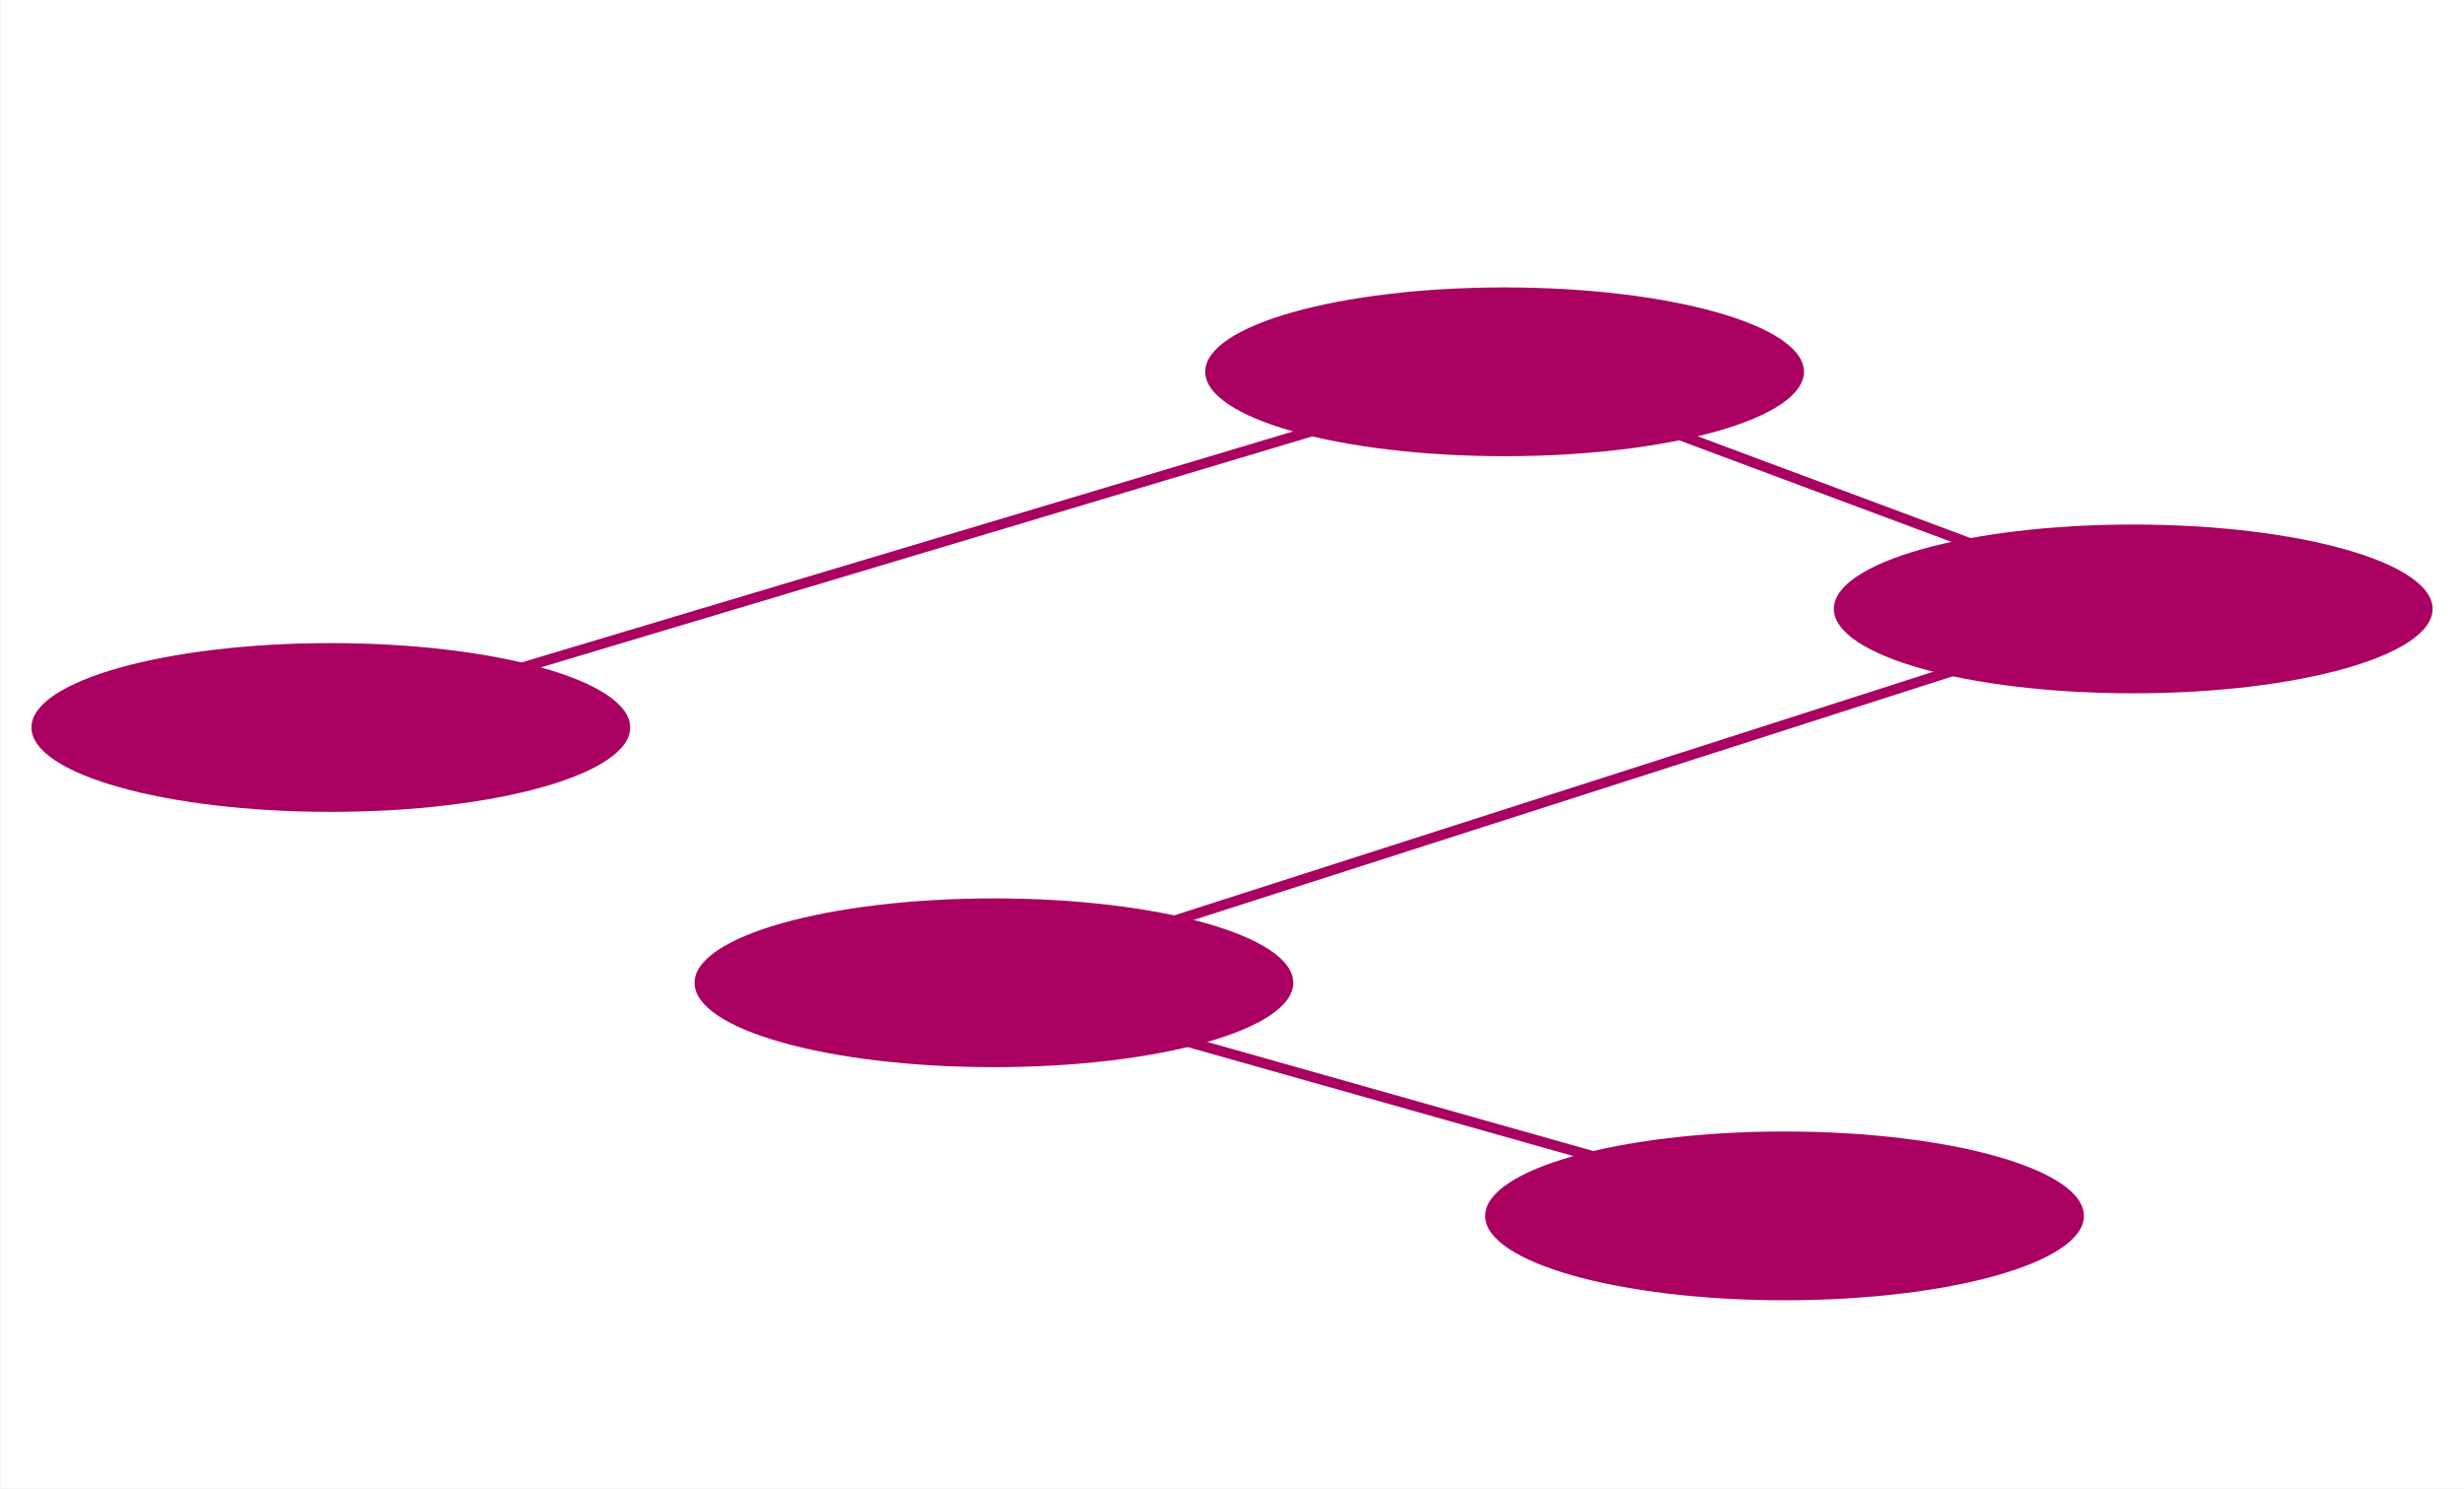
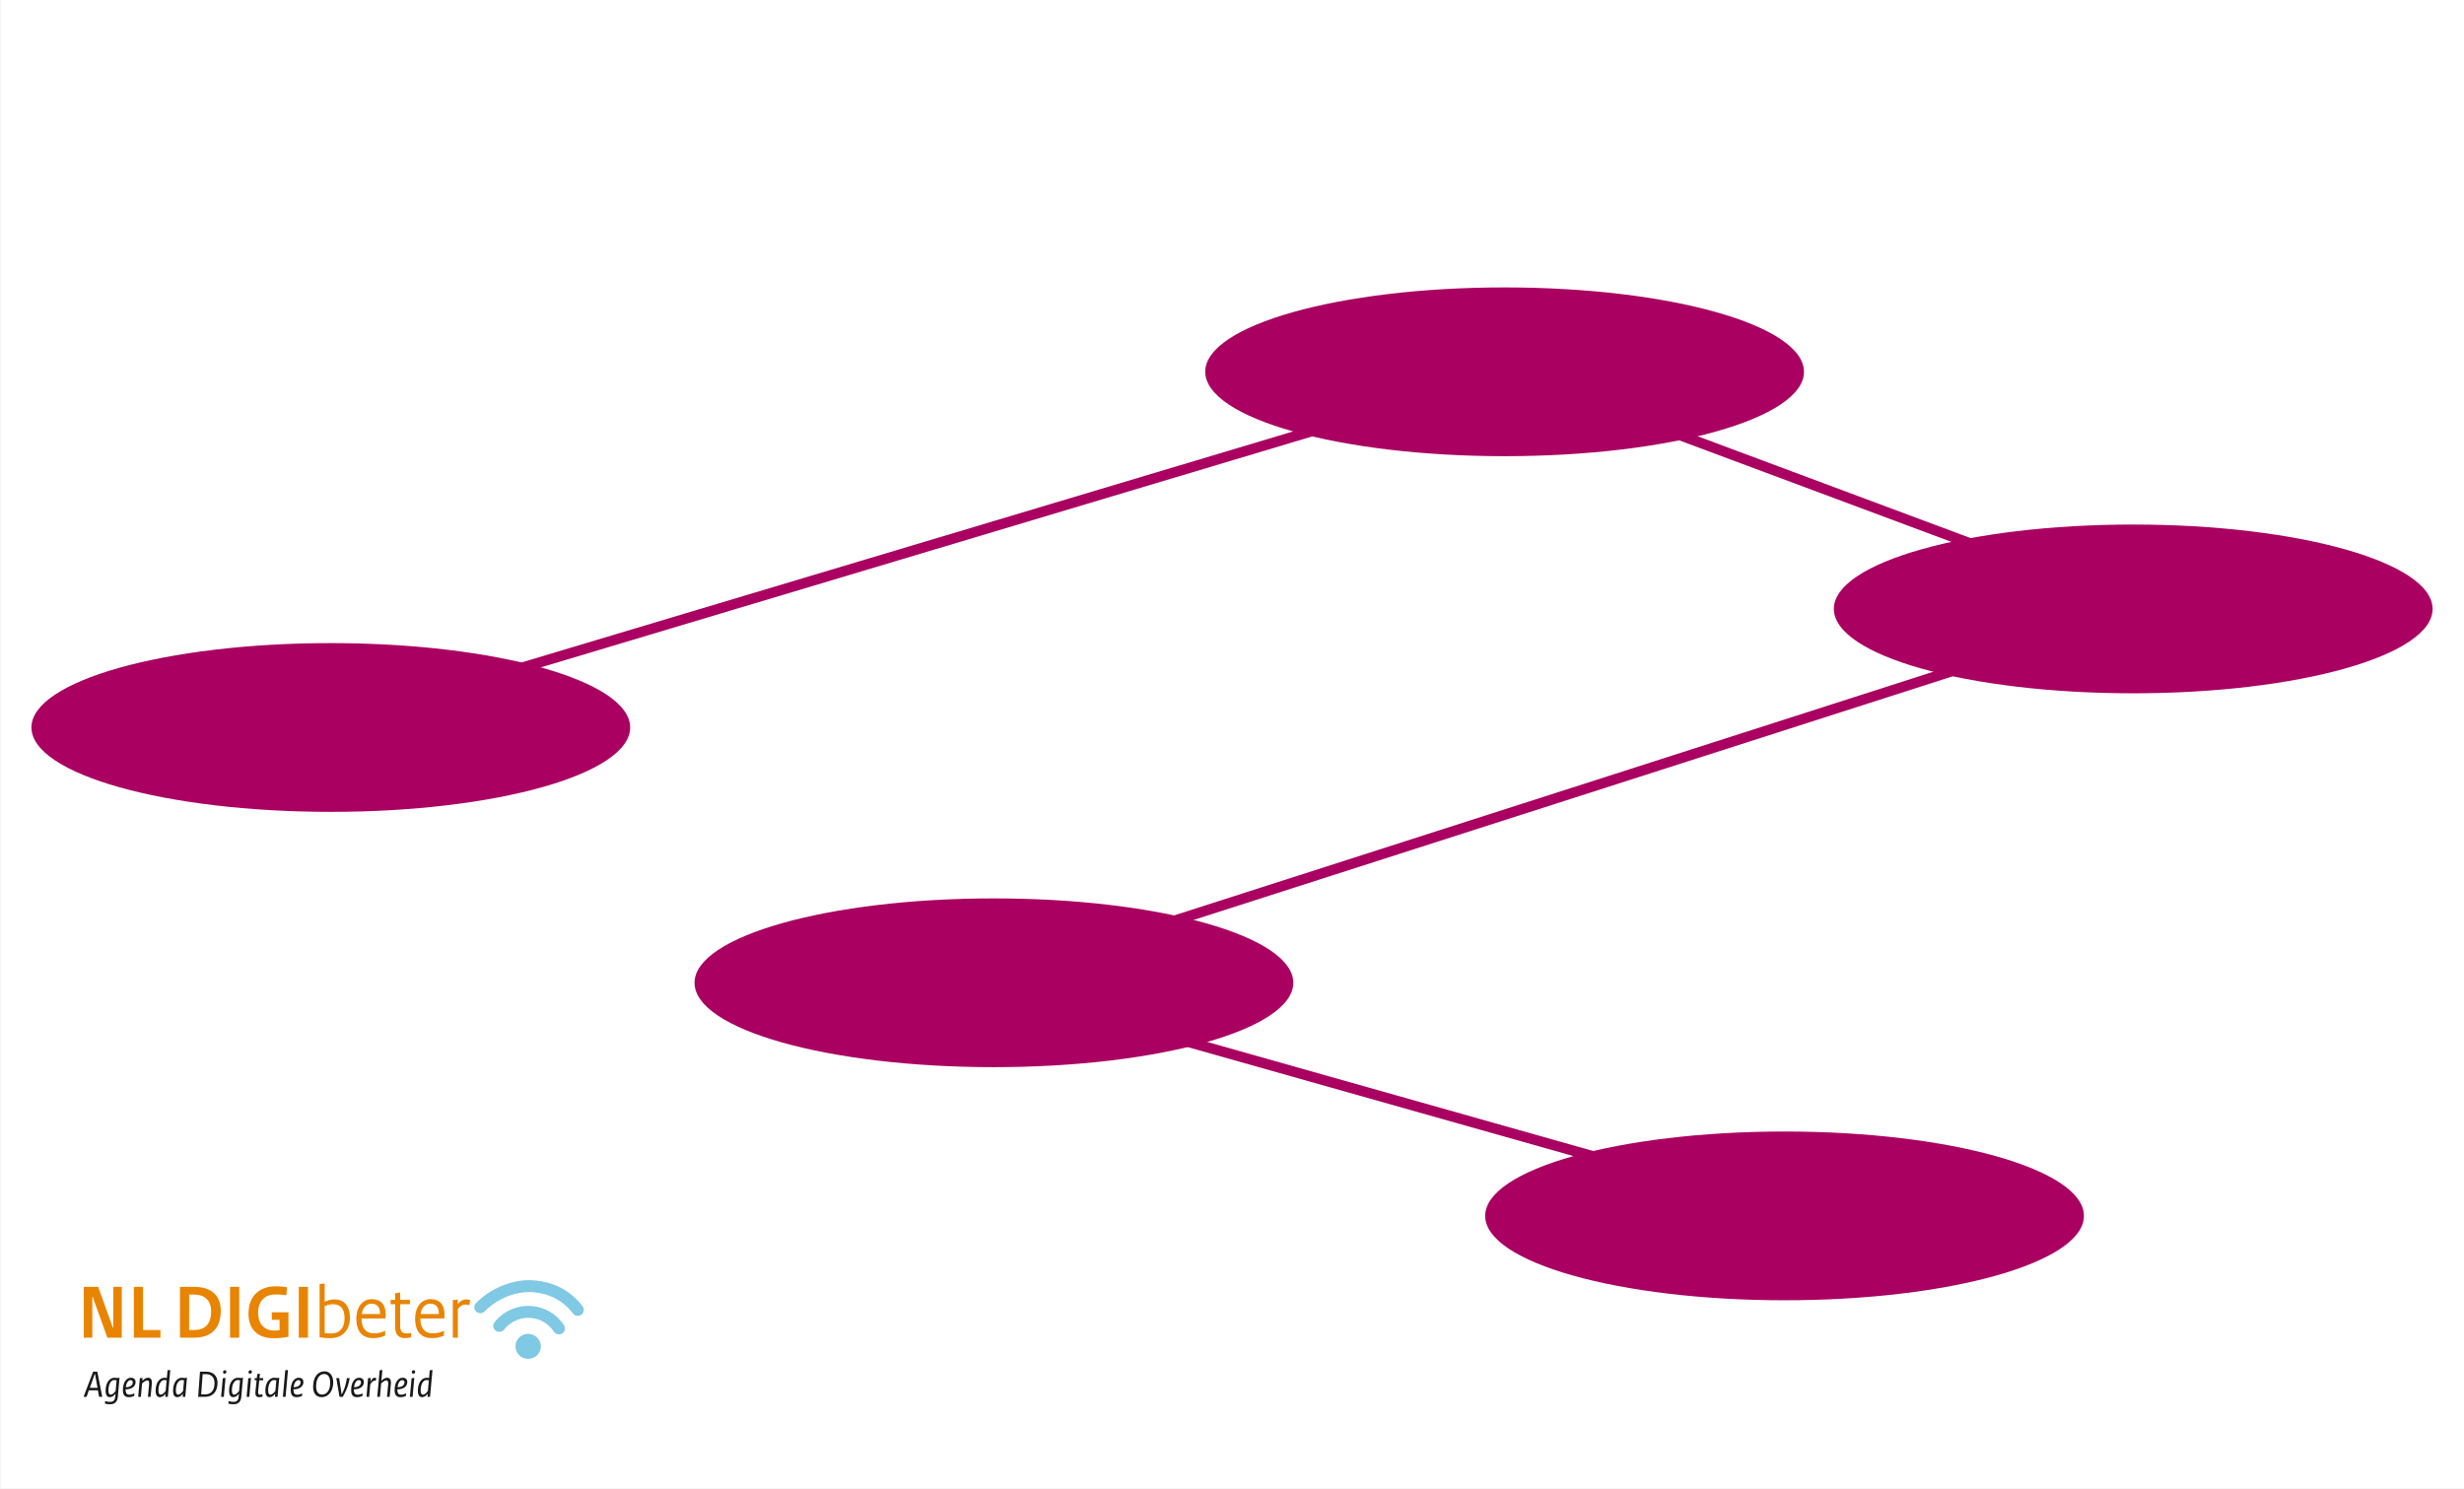
<svg xmlns="http://www.w3.org/2000/svg" height="725" viewBox="0 0 1200 725" width="1200">
  <g fill="none" fill-rule="evenodd" transform="translate(.3)">
    <path d="m0 0h1200v725h-1200z" fill="#fff" />
+     <g>
+       <g fill-rule="nonzero" transform="translate(40 625)">
+         <path d="m11.992 26.568h7.01v-24.747h-4.139v19.994h-.149l-7.197-19.994h-7.01v24.747h4.139v-19.994h.149zm12.902 0h12.939v-3.735h-8.464v-21.012h-4.475zm29.308 0c8.017 0 13.013-4.15 13.013-13.09 0-7.469-4.586-11.657-12.864-11.657h-7.01v24.747zm-2.386-21.012h2.237c5.258 0 8.464 2.792 8.464 8.148 0 6.451-3.207 9.129-8.129 9.129h-2.573zm24.386-3.735h-4.475v24.747h4.475zm15.885 16.07h3.766v5.055c-1.081.113-1.715.151-2.834.151-4.176 0-7.607-2.867-7.607-8.639 0-5.96 3.505-8.941 8.39-8.941 1.939 0 3.319.075 5.332.377l.336-3.848c-1.715-.34-3.281-.49-5.519-.49-7.458 0-13.237 4.263-13.237 13.354 0 7.922 4.922 11.921 12.118 11.921 2.647 0 4.922-.226 7.346-.717v-11.921h-8.091zm17.6-16.07v24.747h-4.475v-24.747z" fill="#e98400" />
+         <path d="m130.117 16.835c0-5.998-3.058-8.903-7.458-8.903-1.753 0-3.169.34-4.847 1.207v-8.941l-2.461.226v25.954c1.976.34 3.542.415 5.332.415 5.519 0 9.434-3.622 9.434-9.959zm-2.61.264c0 5.093-2.834 7.432-6.413 7.432-1.119 0-2.088-.038-3.281-.226v-13.053c1.38-.679 2.685-.981 4.102-.981 3.43 0 5.593 1.999 5.593 6.828zm5.742.302c0 6.564 3.281 9.393 8.166 9.393 2.349 0 3.952-.377 5.854-1.245l.037-2.339c-1.864.868-3.58 1.245-5.63 1.245-3.43 0-5.966-2.226-5.891-7.243h11.708c.037-.754.037-1.434.037-2.037 0-4.829-2.498-7.356-6.824-7.356-4.064 0-7.458 3.282-7.458 9.582zm2.647-2.339c.373-3.207 2.386-5.055 4.698-5.055 2.722 0 4.214 1.584 4.214 5.055zm14.02-4.791h2.2v10.865c0 4.414 2.237 5.659 4.773 5.659 1.081 0 1.939-.113 3.058-.415v-2.15c-.932.189-1.566.264-2.498.264-1.678 0-2.871-1.056-2.871-3.471v-10.751h4.773v-2.113h-4.773v-3.622l-2.461.415v3.207h-2.2zm11.969 7.13c0 6.564 3.281 9.393 8.166 9.393 2.349 0 3.952-.377 5.854-1.245l.037-2.339c-1.864.868-3.58 1.245-5.63 1.245-3.43 0-5.966-2.226-5.891-7.243h11.708c.037-.754.037-1.434.037-2.037 0-4.829-2.498-7.356-6.824-7.356-4.064 0-7.458 3.282-7.458 9.582zm2.647-2.339c.373-3.207 2.386-5.055 4.698-5.055 2.722 0 4.214 1.584 4.214 5.055zm24.125-6.866-.336 2.528c-.82-.226-1.342-.302-2.088-.302-1.193 0-2.163.604-3.542 2.037v14.109h-2.461v-18.296l2.424-.226v2.15c1.417-1.622 2.61-2.263 3.915-2.263.783 0 1.305.075 2.088.264z" fill="#e98400" />
+         <path d="m7.099 43.135h-2.047l-4.648 12.24h1.475l1.088-3.172h4.408l.59 3.172h1.531zm-1.125 1.12 1.236 6.755h-3.762l2.398-6.755zm10.826 1.978c-.387-.093-.812-.149-1.365-.149-2.232 0-4.297 2.202-4.297 6.288 0 2.332.83 3.172 2.029 3.172 1.014 0 1.9-.522 2.73-1.661h.055l-.166 1.623c-.166 1.642-.996 2.332-2.416 2.332-.812 0-1.605-.112-2.508-.373v1.287c.941.187 1.66.243 2.601.243 1.844 0 3.394-1.008 3.615-3.527l.83-9.423zm-.775 6.269c-.885 1.232-1.771 1.829-2.416 1.829-.627 0-1.107-.522-1.107-2.053 0-3.34 1.439-5.075 2.822-5.075.406 0 .83.037 1.162.112zm3.523-.336c0 2.37.996 3.377 2.803 3.377 1.125 0 1.881-.187 2.748-.653v-1.213c-.793.429-1.531.653-2.379.653-1.18 0-1.844-.541-1.844-2.594 2.988 0 4.851-1.437 4.851-3.545 0-1.325-.83-2.108-2.342-2.108-1.881 0-3.836 1.959-3.836 6.083zm4.814-3.806c0 1.306-1.217 2.332-3.394 2.332.258-2.351 1.346-3.452 2.269-3.452.719 0 1.125.373 1.125 1.12zm7.377 7.016h1.309l.59-6.232c.203-2.22-.553-3.06-1.844-3.06-.848 0-1.697.411-2.748 1.474h-.055l.129-1.399-1.309.168-.812 9.05h1.309l.59-6.549c1.125-1.008 1.992-1.455 2.527-1.455.609 0 1.033.466.885 1.978zm10.882-13.08-1.328.168-.332 3.732c-.332-.075-.701-.112-1.162-.112-2.232 0-4.297 2.202-4.297 6.288 0 2.332.83 3.172 2.029 3.172 1.014 0 1.9-.522 2.73-1.661h.055l-.148 1.493h1.273zm-2.232 10.207c-.885 1.232-1.771 1.829-2.416 1.829-.627 0-1.107-.522-1.107-2.053 0-3.34 1.439-5.075 2.822-5.075.406 0 .848.037 1.18.112zm9.259-6.269c-.387-.093-.812-.149-1.365-.149-2.232 0-4.297 2.202-4.297 6.288 0 2.332.83 3.172 2.029 3.172 1.014 0 1.918-.522 2.73-1.661h.055l-.148 1.493h1.273l.83-9.33zm-.775 6.269c-.885 1.232-1.771 1.829-2.416 1.829-.627 0-1.107-.522-1.107-2.053 0-3.34 1.439-5.075 2.822-5.075.406 0 .83.037 1.162.112zm10.697 2.874c3.652 0 6.068-2.351 6.068-6.923 0-3.303-2.158-5.318-5.404-5.318h-3.135l-.904 12.24zm.461-11.046c2.582 0 4.15 1.623 4.15 4.348 0 3.75-1.863 5.504-4.463 5.504h-2.047l.719-9.852zm9.498 1.829-1.328.168-.812 9.05h1.309zm-1.199-2.78c0 .485.295.728.719.728.572 0 .904-.411.904-.914 0-.466-.258-.746-.719-.746-.535 0-.904.355-.904.933zm8.595 2.855c-.387-.093-.812-.149-1.365-.149-2.232 0-4.297 2.202-4.297 6.288 0 2.332.83 3.172 2.029 3.172 1.014 0 1.9-.522 2.73-1.661h.055l-.166 1.623c-.166 1.642-.996 2.332-2.416 2.332-.812 0-1.605-.112-2.508-.373v1.287c.941.187 1.66.243 2.601.243 1.844 0 3.394-1.008 3.615-3.527l.83-9.423zm-.775 6.269c-.885 1.232-1.771 1.829-2.416 1.829-.627 0-1.107-.522-1.107-2.053 0-3.34 1.439-5.075 2.822-5.075.406 0 .83.037 1.162.112zm5.791-6.344-1.328.168-.812 9.05h1.309zm-1.199-2.78c0 .485.295.728.719.728.572 0 .904-.411.904-.914 0-.466-.258-.746-.719-.746-.535 0-.904.355-.904.933zm3.006 3.937h.922l-.553 5.448c-.203 2.015.443 2.78 1.697 2.78.738 0 1.07-.056 1.697-.28v-1.176c-.535.187-.83.243-1.291.243-.609 0-.922-.355-.793-1.661l.535-5.355h1.863l.111-1.064h-1.863l.221-2.164-1.309.205-.184 1.959h-1.051zm10.845-1.082c-.387-.093-.812-.149-1.365-.149-2.232 0-4.297 2.202-4.297 6.288 0 2.332.83 3.172 2.029 3.172 1.014 0 1.918-.522 2.73-1.661h.055l-.148 1.493h1.273l.83-9.33zm-.775 6.269c-.885 1.232-1.771 1.829-2.416 1.829-.627 0-1.107-.522-1.107-2.053 0-3.34 1.439-5.075 2.822-5.075.406 0 .83.037 1.162.112zm6.142-10.207-1.328.168-1.162 12.912h1.309zm1.328 9.871c0 2.37.996 3.377 2.803 3.377 1.125 0 1.881-.187 2.748-.653v-1.213c-.793.429-1.531.653-2.379.653-1.18 0-1.844-.541-1.844-2.594 2.988 0 4.851-1.437 4.851-3.545 0-1.325-.83-2.108-2.342-2.108-1.881 0-3.836 1.959-3.836 6.083zm4.814-3.806c0 1.306-1.217 2.332-3.394 2.332.258-2.351 1.346-3.452 2.269-3.452.719 0 1.125.373 1.125 1.12zm11.656-5.393c-3.154 0-5.57 2.631-5.57 7.52 0 3.433 1.697 5.057 4.224 5.057 2.932 0 5.57-2.556 5.57-7.221 0-3.34-1.734-5.355-4.224-5.355zm-.24 1.287c1.771 0 2.988 1.269 2.988 4.385 0 3.788-1.918 5.635-3.855 5.635-1.789 0-2.988-1.064-2.988-4.068 0-3.881 1.789-5.952 3.855-5.952zm7.525 11.121h1.605l.996-1.903c1.107-2.127 1.881-4.329 2.361-7.221h-1.365c-.461 3.023-1.088 5.019-1.992 6.885l-.498 1.026h-.074l-1.199-7.911h-1.402zm5.662-3.209c0 2.37.996 3.377 2.803 3.377 1.125 0 1.881-.187 2.748-.653v-1.213c-.793.429-1.531.653-2.379.653-1.18 0-1.844-.541-1.844-2.594 2.988 0 4.851-1.437 4.851-3.545 0-1.325-.83-2.108-2.342-2.108-1.881 0-3.836 1.959-3.836 6.083zm4.814-3.806c0 1.306-1.217 2.332-3.394 2.332.258-2.351 1.346-3.452 2.269-3.452.719 0 1.125.373 1.125 1.12zm7.377-2.146c-.184-.093-.387-.131-.609-.131-.738 0-1.273.299-2.121 1.791h-.074l.166-1.717-1.309.168-.756 9.05h1.309l.516-6.064c.682-1.157 1.494-1.829 2.176-1.829.221 0 .332 0 .535.037zm5.275 9.162h1.309l.59-6.232c.203-2.22-.553-3.06-1.844-3.06-.848 0-1.697.429-2.748 1.474h-.055l.498-5.262-1.328.168-1.162 12.912h1.309l.59-6.549c1.107-.989 1.973-1.455 2.545-1.455.609 0 .996.466.867 1.978zm3.707-3.209c0 2.37.996 3.377 2.803 3.377 1.125 0 1.881-.187 2.748-.653v-1.213c-.793.429-1.531.653-2.379.653-1.18 0-1.844-.541-1.844-2.594 2.988 0 4.851-1.437 4.851-3.545 0-1.325-.83-2.108-2.342-2.108-1.881 0-3.836 1.959-3.836 6.083zm4.814-3.806c0 1.306-1.217 2.332-3.394 2.332.258-2.351 1.346-3.452 2.269-3.452.719 0 1.125.373 1.125 1.12zm4.777-2.202-1.328.168-.812 9.05h1.309zm-1.199-2.78c0 .485.295.728.719.728.572 0 .904-.411.904-.914 0-.466-.258-.746-.719-.746-.535 0-.904.355-.904.933zm10.052-1.082-1.328.168-.332 3.732c-.332-.075-.701-.112-1.162-.112-2.232 0-4.297 2.202-4.297 6.288 0 2.332.83 3.172 2.029 3.172 1.014 0 1.9-.522 2.73-1.661h.055l-.148 1.493h1.273zm-2.232 10.207c-.885 1.232-1.771 1.829-2.416 1.829-.627 0-1.107-.522-1.107-2.053 0-3.34 1.439-5.075 2.822-5.075.406 0 .848.037 1.18.112z" fill="#1a1919" />
+       </g>
+       <g fill="#80c9e4" transform="translate(230 623)">
+         <path d="m27.392 26.73c-3.408-.256-6.382 2.259-6.644 5.618-.257 3.357 2.295 6.286 5.702 6.542 3.408.258 6.382-2.258 6.642-5.618.259-3.358-2.292-6.286-5.701-6.542" />
+         <path d="m28.531 13.155c-6.932-.523-13.664 2.43-17.991 7.898-1 1.262-.773 3.088.511 4.075 1.283.987 3.135.76 4.136-.502 3.109-3.93 7.925-6.048 12.898-5.678 4.646.349 8.782 2.787 11.356 6.693.565.858 1.509 1.323 2.475 1.323.552 0 1.106-.15 1.601-.467 1.367-.874 1.755-2.672.867-4.018-3.58-5.438-9.358-8.837-15.853-9.323" />
+         <path d="m29.5.633c-9.688-.728-20.674 3.629-27.987 11.094-1.127 1.154-1.097 2.994.076 4.106 1.17 1.114 3.038 1.082 4.165-.072 6.144-6.272 15.285-9.93 23.297-9.336 8.316.624 14.928 4.106 19.653 10.349.578.765 1.466 1.17 2.367 1.17.613 0 1.228-.187 1.757-.576 1.305-.958 1.577-2.778.603-4.064-5.788-7.65-13.839-11.912-23.931-12.67" />
+       </g>
+     </g>
    <path d="m156.6 354.35 578.55-173.25 309.6 115.5-567.75 182.25 401.25 113.4" stroke="#a90061" stroke-width="5" />
    <g fill="#a90061" fill-rule="nonzero">
      <path d="m868.8 633.35c80.55 0 145.8-18.45 145.8-41.1s-65.25-41.1-145.8-41.1-145.8 18.45-145.8 41.1 65.25 41.1 145.8 41.1z" />
      <path d="m483.75 519.8c80.55 0 145.8-18.45 145.8-41.1s-65.25-41.1-145.8-41.1-145.8 18.45-145.8 41.1c0 22.8 65.25 41.1 145.8 41.1z" />
      <path d="m1038.6 337.7c80.55 0 145.8-18.45 145.8-41.1s-65.25-41.1-145.8-41.1-145.8 18.45-145.8 41.1c.15 22.8 65.4 41.1 145.8 41.1z" />
      <path d="m732.45 222.2c80.55 0 145.8-18.45 145.8-41.1s-65.25-41.1-145.8-41.1-145.8 18.45-145.8 41.1c.15 22.65 65.4 41.1 145.8 41.1z" />
      <path d="m160.8 395.45c80.55 0 145.8-18.45 145.8-41.1s-65.25-41.1-145.8-41.1-145.8 18.45-145.8 41.1c.15 22.8 65.4 41.1 145.8 41.1z" />
    </g>
  </g>
</svg>
